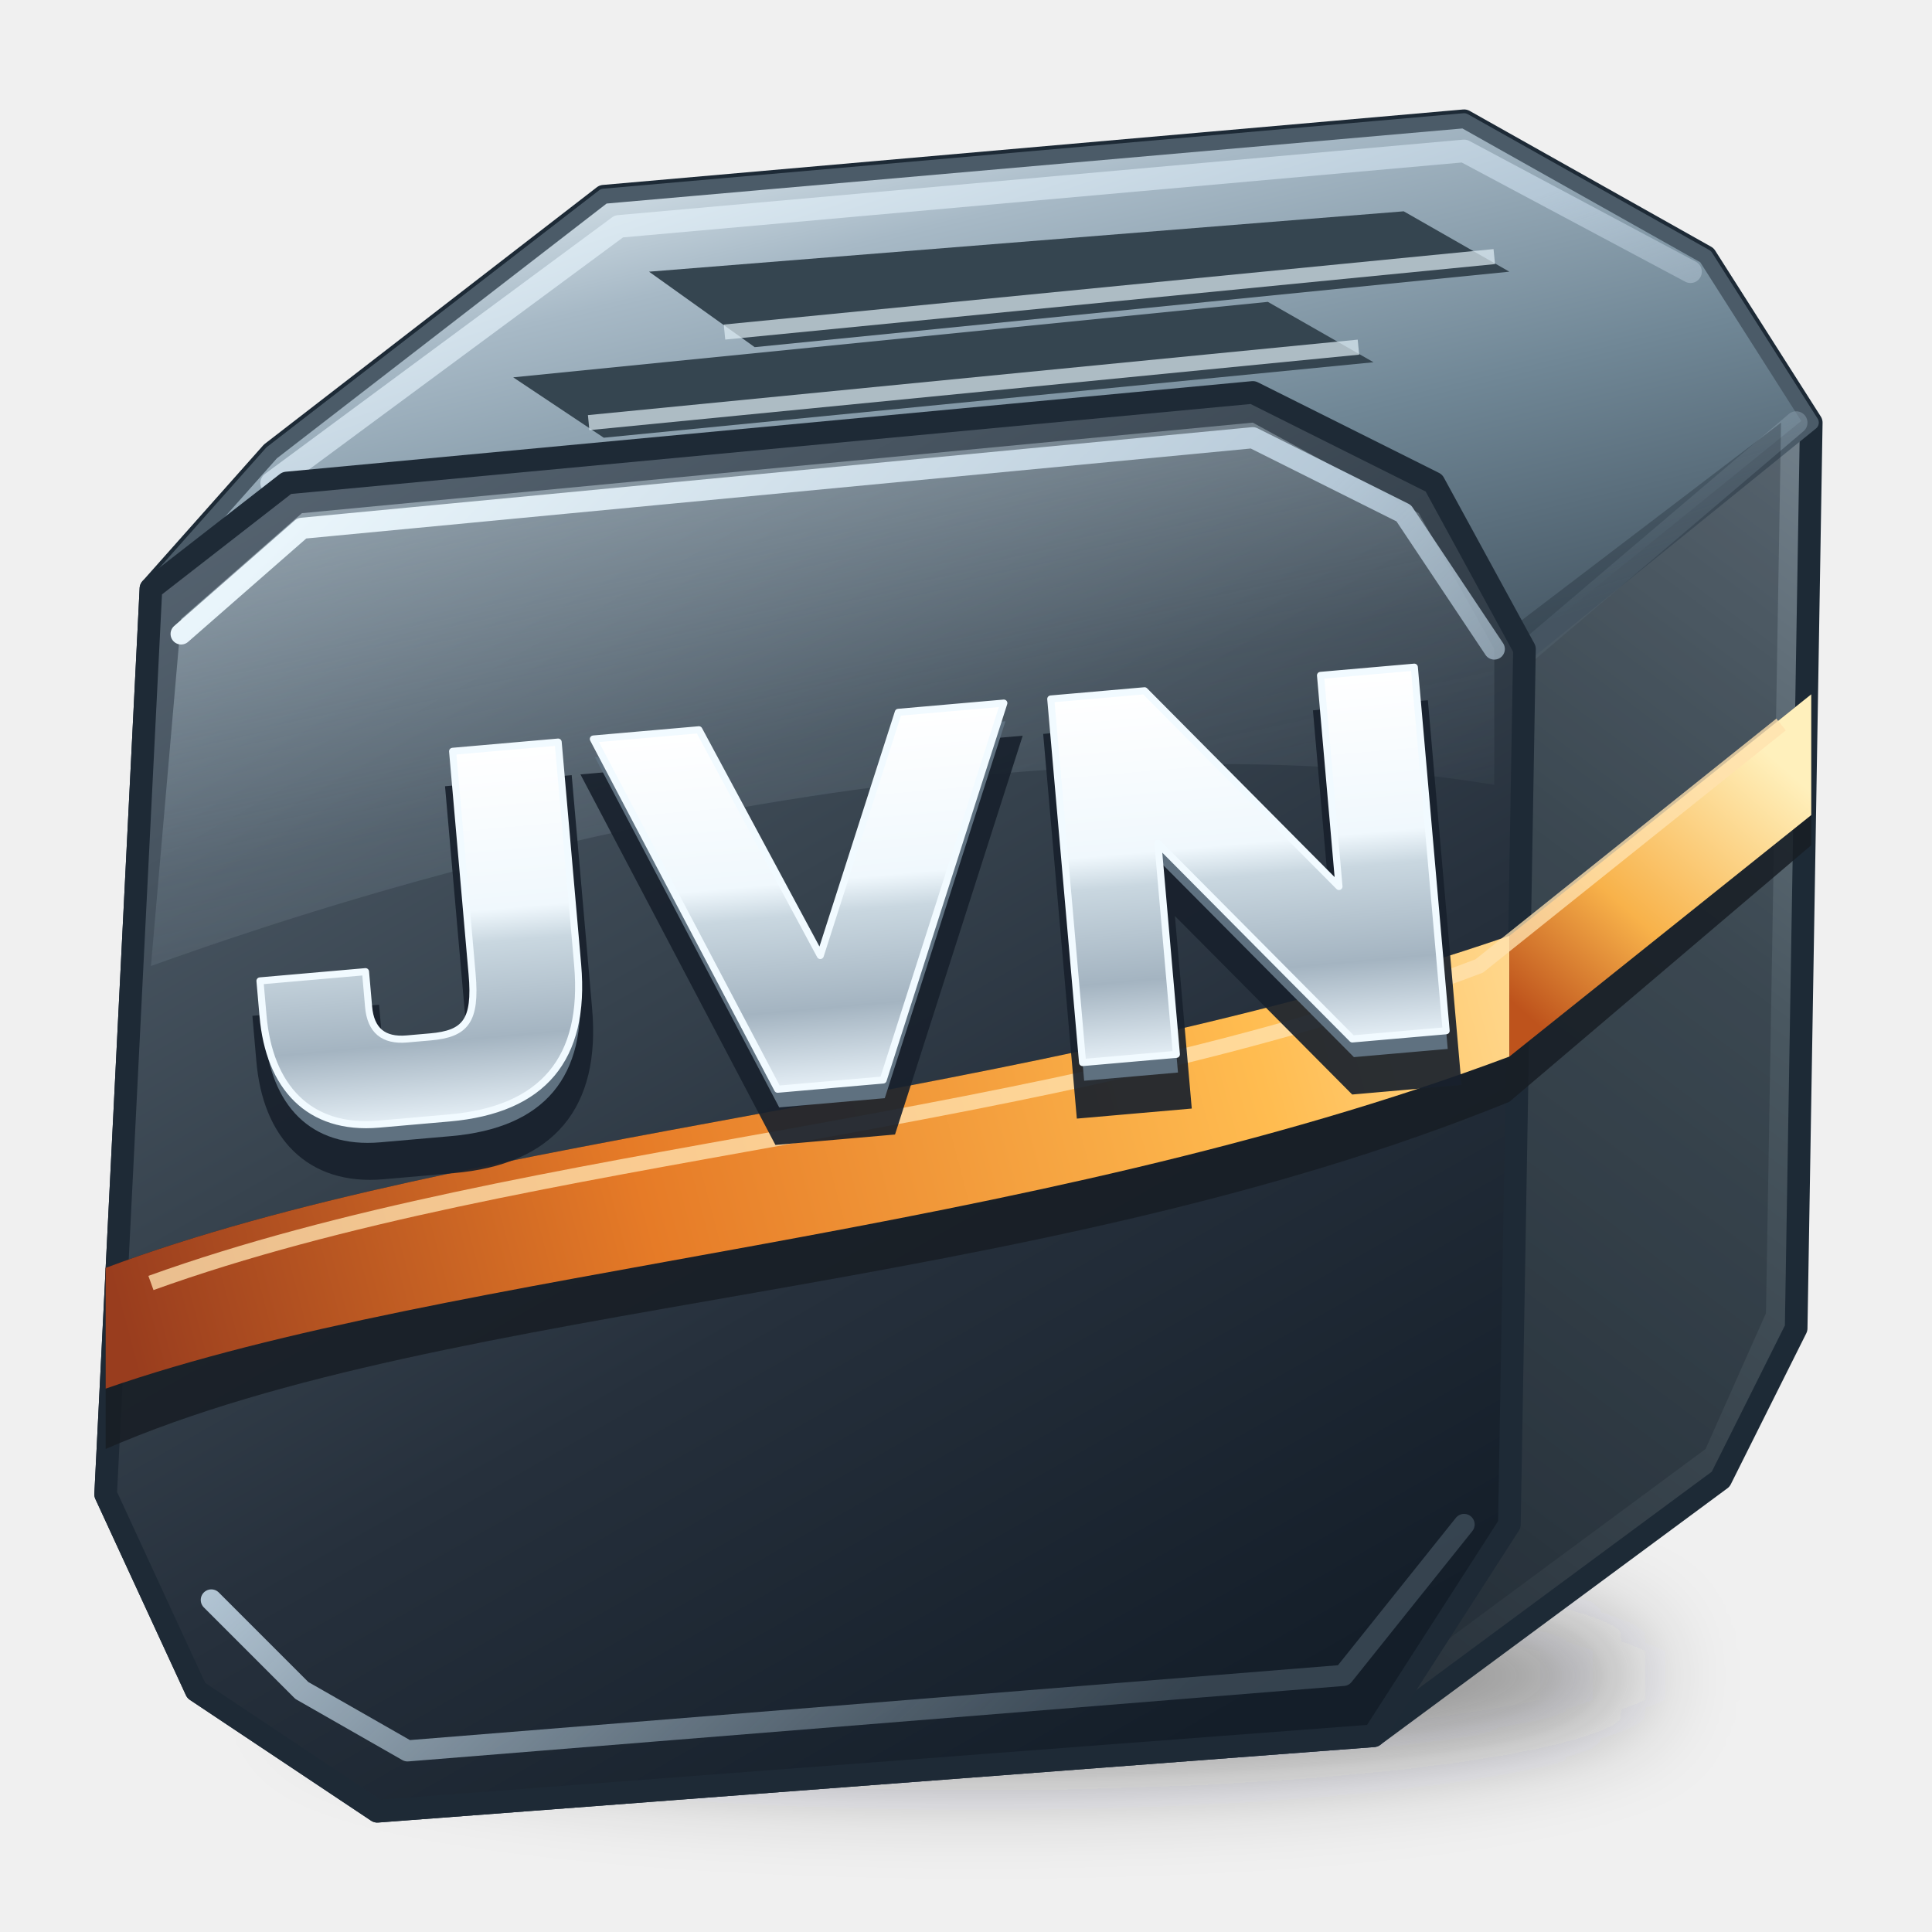
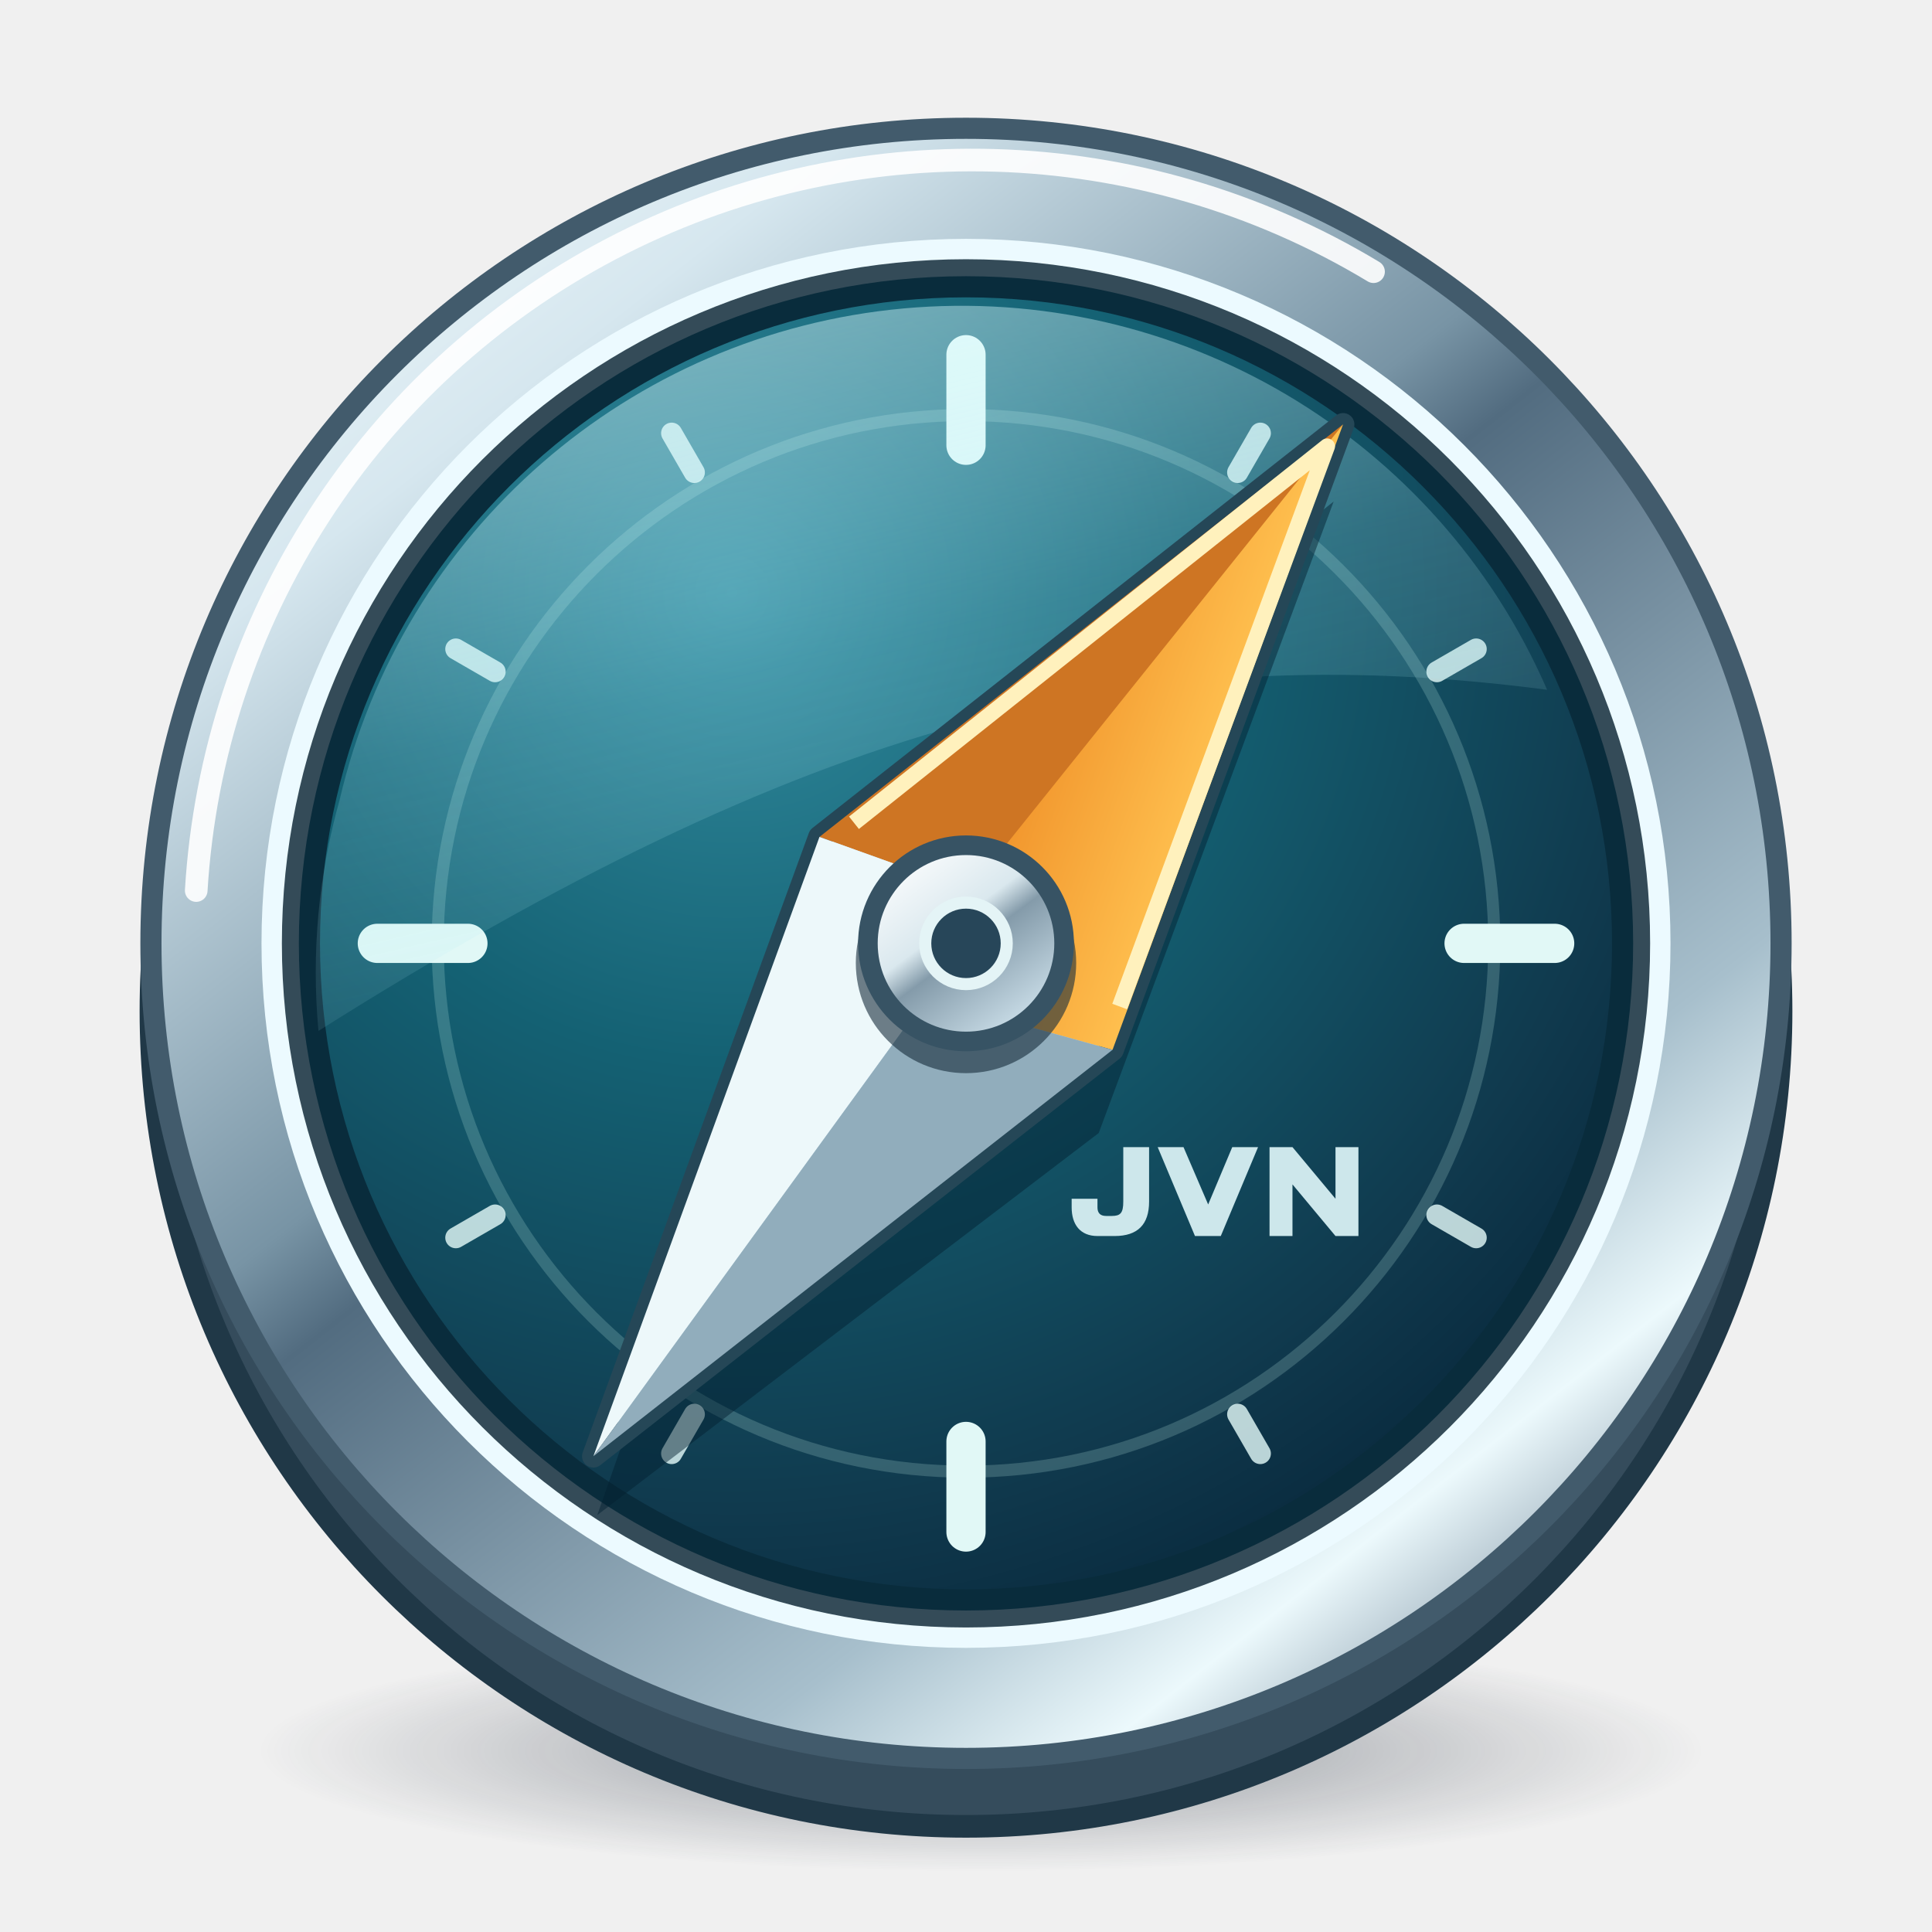
- <svg xmlns="http://www.w3.org/2000/svg" xmlns:xlink="http://www.w3.org/1999/xlink" width="512" height="512" viewBox="0 0 128 128" role="img" aria-labelledby="title desc">
+ <svg xmlns="http://www.w3.org/2000/svg" width="512" height="512" viewBox="0 0 128 128" role="img" aria-labelledby="title desc">
  <defs>
-     <linearGradient id="top" x1=".17" y1="0" x2=".85" y2=".95">
-       <stop stop-color="#f2fbff" />
-       <stop offset=".28" stop-color="#a7b9c6" />
-       <stop offset=".64" stop-color="#708796" />
-       <stop offset="1" stop-color="#455663" />
+     <linearGradient id="case" x1="0" y1="0" x2=".78" y2="1">
+       <stop stop-color="#f9ffff" />
+       <stop offset=".21" stop-color="#d6e7ef" />
+       <stop offset=".46" stop-color="#7894a5" />
+       <stop offset=".51" stop-color="#526c80" />
+       <stop offset=".79" stop-color="#a7bfcc" />
+       <stop offset=".90" stop-color="#ecf9fc" />
+       <stop offset="1" stop-color="#8094a5" />
    </linearGradient>
-     <linearGradient id="face" x1=".12" y1="0" x2=".69" y2="1">
-       <stop stop-color="#586673" />
-       <stop offset=".42" stop-color="#37434e" />
-       <stop offset=".64" stop-color="#26303c" />
-       <stop offset="1" stop-color="#141e29" />
+     <radialGradient id="dial" cx=".32" cy=".23" r=".86">
+       <stop stop-color="#338da0" />
+       <stop offset=".42" stop-color="#146173" />
+       <stop offset=".82" stop-color="#103a4e" />
+       <stop offset="1" stop-color="#09293d" />
+     </radialGradient>
+     <linearGradient id="glass" x1="0" y1="0" x2=".4" y2="1">
+       <stop stop-color="#efffff" stop-opacity=".53" />
+       <stop offset=".56" stop-color="#b4f3ff" stop-opacity=".19" />
+       <stop offset="1" stop-color="#a3dfe9" stop-opacity=".07" />
    </linearGradient>
-     <linearGradient id="side" x1=".85" y1="0" x2=".14" y2=".95">
-       <stop stop-color="#798792" />
-       <stop offset=".29" stop-color="#495760" />
-       <stop offset=".66" stop-color="#2a343d" />
-       <stop offset="1" stop-color="#17202a" />
+     <linearGradient id="gold" x1="0" y1="1" x2="1" y2="0">
+       <stop stop-color="#ee8b24" />
+       <stop offset=".57" stop-color="#ffc150" />
+       <stop offset="1" stop-color="#fff2b7" />
    </linearGradient>
-     <linearGradient id="reflection" x1=".10" y1="0" x2=".63" y2="1">
-       <stop stop-color="#e7f7ff" stop-opacity=".52" />
-       <stop offset=".62" stop-color="#cde3ef" stop-opacity=".13" />
-       <stop offset="1" stop-color="#cde3ef" stop-opacity="0" />
+     <linearGradient id="pin" x1=".12" y1=".03" x2=".8" y2=".95">
+       <stop stop-color="white" />
+       <stop offset=".42" stop-color="#dae8ee" />
+       <stop offset=".55" stop-color="#849baa" />
+       <stop offset="1" stop-color="#d1e4ee" />
    </linearGradient>
-     <linearGradient id="edge" x1=".06" y1="0" x2=".88" y2=".85">
-       <stop stop-color="#effaff" />
-       <stop offset=".5" stop-color="#b5c8d7" />
-       <stop offset="1" stop-color="#728694" stop-opacity=".35" />
-     </linearGradient>
-     <linearGradient id="amber" x1="9" y1="91" x2="107" y2="65" gradientUnits="userSpaceOnUse">
-       <stop stop-color="#993d1e" />
-       <stop offset=".35" stop-color="#e67b27" />
-       <stop offset=".76" stop-color="#ffbc50" />
-       <stop offset="1" stop-color="#ffe0a1" />
-     </linearGradient>
-     <linearGradient id="amberSide" x1=".84" y1=".15" x2=".21" y2="1">
-       <stop stop-color="#fff0bc" />
-       <stop offset=".59" stop-color="#f8b24a" />
-       <stop offset="1" stop-color="#be531c" />
-     </linearGradient>
-     <linearGradient id="silver" x1="0" y1="0" x2="0" y2="31" gradientUnits="userSpaceOnUse">
-       <stop stop-color="#fff" />
-       <stop offset=".44" stop-color="#f0f8fd" />
-       <stop offset=".53" stop-color="#c9d7e0" />
-       <stop offset=".79" stop-color="#a4b4c1" />
-       <stop offset="1" stop-color="#e4eef5" />
-     </linearGradient>
-     <filter id="shadow" x="-.18" y="-1" width="1.36" height="3">
-       <feGaussianBlur stdDeviation="3.4" />
-     </filter>
-     <path id="jvn" d="M18 0h9v19c0 8-4 12-12 12H9c-6 0-9-4-9-10v-3h9v3c0 2 1 3 3 3h2c3 0 4-1 4-5Zm12 0h9l8.6 20L56 0h9L52 31h-9Zm39 0h8l15 18V0h8v31h-8L77 13v18h-8Z" />
+     <radialGradient id="shadow">
+       <stop stop-color="#101b2b" stop-opacity=".42" />
+       <stop offset="1" stop-color="#101b2b" stop-opacity="0" />
+     </radialGradient>
  </defs>
-   <ellipse cx="65" cy="111" rx="44" ry="6" fill="#12171e" opacity=".48" filter="url(#shadow)" />
-   <path d="m10 39 8-9 22-17 57-5 16 9 7 11-1 60-5 10-23 17-66 5-12-8L7 99Z" fill="url(#side)" stroke="#1d2a36" stroke-width="1.5" stroke-linejoin="round" />
-   <path d="m10 39 8-9 22-17 57-5 16 9 7 11-21 17-15-10-63 5Z" fill="url(#top)" stroke="#4b5b68" stroke-width="1" stroke-linejoin="round" />
-   <path d="m18 32 23-17 56-5 15 8m7 10-20 17" fill="none" stroke="url(#edge)" stroke-width="1.5" stroke-linecap="round" stroke-linejoin="round" />
-   <path d="m43 18 50-4 7 4-50 5Zm-9 7 50-5 7 4-51 5Z" fill="#354550" />
-   <path d="m48 22 51-5m-60 11 51-5" fill="none" stroke="#e0eef5" stroke-opacity=".7" stroke-width="1" />
-   <path d="m97 44 21-16-1 59-4 9-23 17 5-15Z" fill="#19232b" opacity=".3" />
-   <path d="m10 39 9-7 64-6 12 6 6 11-1 58-9 14-66 5-12-8L7 99Z" fill="url(#face)" stroke="#1e2a36" stroke-width="1.5" stroke-linejoin="round" />
-   <path d="m12 41 8-7 63-6 11 6 5 9v9C81 49 49 50 10 64Z" fill="url(#reflection)" />
-   <path d="m12 42 8-7 63-6 10 5 6 9m-85 63 6 6 7 4 62-5 8-10" fill="none" stroke="url(#edge)" stroke-width="1.4" stroke-linecap="round" stroke-linejoin="round" />
-   <path d="M7 84c24-9 61-11 93-22l20-16v10l-20 17C68 86 30 86 7 96Z" fill="#171d24" opacity=".84" />
-   <path d="M7 84c24-9 61-11 93-22v8C68 82 30 84 7 92Z" fill="url(#amber)" />
-   <path d="m100 62 20-16v8l-20 16z" fill="url(#amberSide)" />
-   <path d="M10 85c25-9 59-10 88-21l20-16" fill="none" stroke="#ffe2ae" stroke-opacity=".78" stroke-width="1" />
-   <g transform="translate(16 51) rotate(-5) scale(.78)">
-     <use xlink:href="#jvn" y="3.8" fill="#18212c" stroke="#18212c" stroke-width="1.8" opacity=".92" />
-     <use xlink:href="#jvn" y="1.55" fill="#5f7180" />
-     <use xlink:href="#jvn" fill="url(#silver)" stroke="#f1faff" stroke-width=".6" stroke-linejoin="round" />
+   <ellipse cx="65" cy="116" rx="48" ry="8" fill="url(#shadow)" />
+   <circle cx="64" cy="67" r="54" fill="#354c5c" stroke="#203847" stroke-width="1.5" />
+   <circle cx="64" cy="62.5" r="54" fill="url(#case)" stroke="#425b6c" stroke-width="1.4" />
+   <path d="M13 59A51.5 51.5 0 0 1 91 18" fill="none" stroke="#fff" stroke-opacity=".9" stroke-width="1.5" stroke-linecap="round" />
+   <circle cx="64" cy="62.5" r="46" fill="#344b58" stroke="#ecfaff" stroke-width="1.35" />
+   <circle cx="64" cy="62.5" r="43.5" fill="url(#dial)" stroke="#092c3c" stroke-width="1.4" />
+   <circle cx="64" cy="62.5" r="35" fill="none" stroke="#c8f5ee" stroke-opacity=".20" stroke-width=".8" />
+   <g transform="translate(64 62.5)" stroke="#e1f8f6" stroke-linecap="round" fill="none">
+     <path d="M0-39v6m39 33h-6M0 39v-6m-39-33h6" stroke-width="2.6" />
+     <path d="M-19.5-33.8l1.5 2.6m37.5-2.6L18-31.2M33.8-19.5L31.2-18m2.6 37.5L31.2 18M19.5 33.8L18 31.2m-37.5 2.6 1.5-2.6m-15.8-11.7 2.6-1.5m-2.6-37.5 2.6 1.5" stroke-width="1.4" opacity=".82" />
  </g>
+   <path d="M22.5 53a42.3 42.3 0 0 1 80-7.3C75 42.1 53.3 48 21.1 68.3a42 42 0 0 1 1.4-15.3Z" fill="url(#glass)" />
+   <path transform="translate(71 76) scale(.19)" fill="#cde7eb" d="M18 0h9v19c0 8-4 12-12 12H9c-6 0-9-4-9-10v-3h9v3c0 2 1 3 3 3h2c3 0 4-1 4-5Zm12 0h9l8.6 20L56 0h9L52 31h-9Zm39 0h8l15 18V0h8v31h-8L77 13v18h-8Z" />
+   <g transform="rotate(36 64 62.5)" stroke-linejoin="round">
+     <path d="m65 22 12 43-12 40-12-40z" fill="#031f30" opacity=".48" transform="translate(1.5 2.5)" />
+     <path d="m64 20 12 42.5-12 42-12-42z" fill="#b9d4df" stroke="#254757" stroke-width="1.5" />
+     <path d="M64 20 52 62.5 64 59Z" fill="#ce7523" />
+     <path d="m64 20 12 42.5L64 67l-2-5z" fill="url(#gold)" />
+     <path d="M64 104.5 52 62.5 64 59Z" fill="#edf8fa" />
+     <path d="m64 104.5 12-42L64 67Z" fill="#91adbc" />
+     <path d="M53.3 60.4 64 21.8l10.7 38.1" fill="none" stroke="#fff1bd" stroke-width="1.05" />
+   </g>
+   <circle cx="64" cy="63.8" r="7.3" fill="#152c3b" opacity=".6" />
+   <circle cx="64" cy="62.5" r="6.5" fill="url(#pin)" stroke="#375364" stroke-width="1.3" />
+   <circle cx="64" cy="62.5" r="2.7" fill="#274659" stroke="#e4f4f6" stroke-width=".8" />
</svg>
